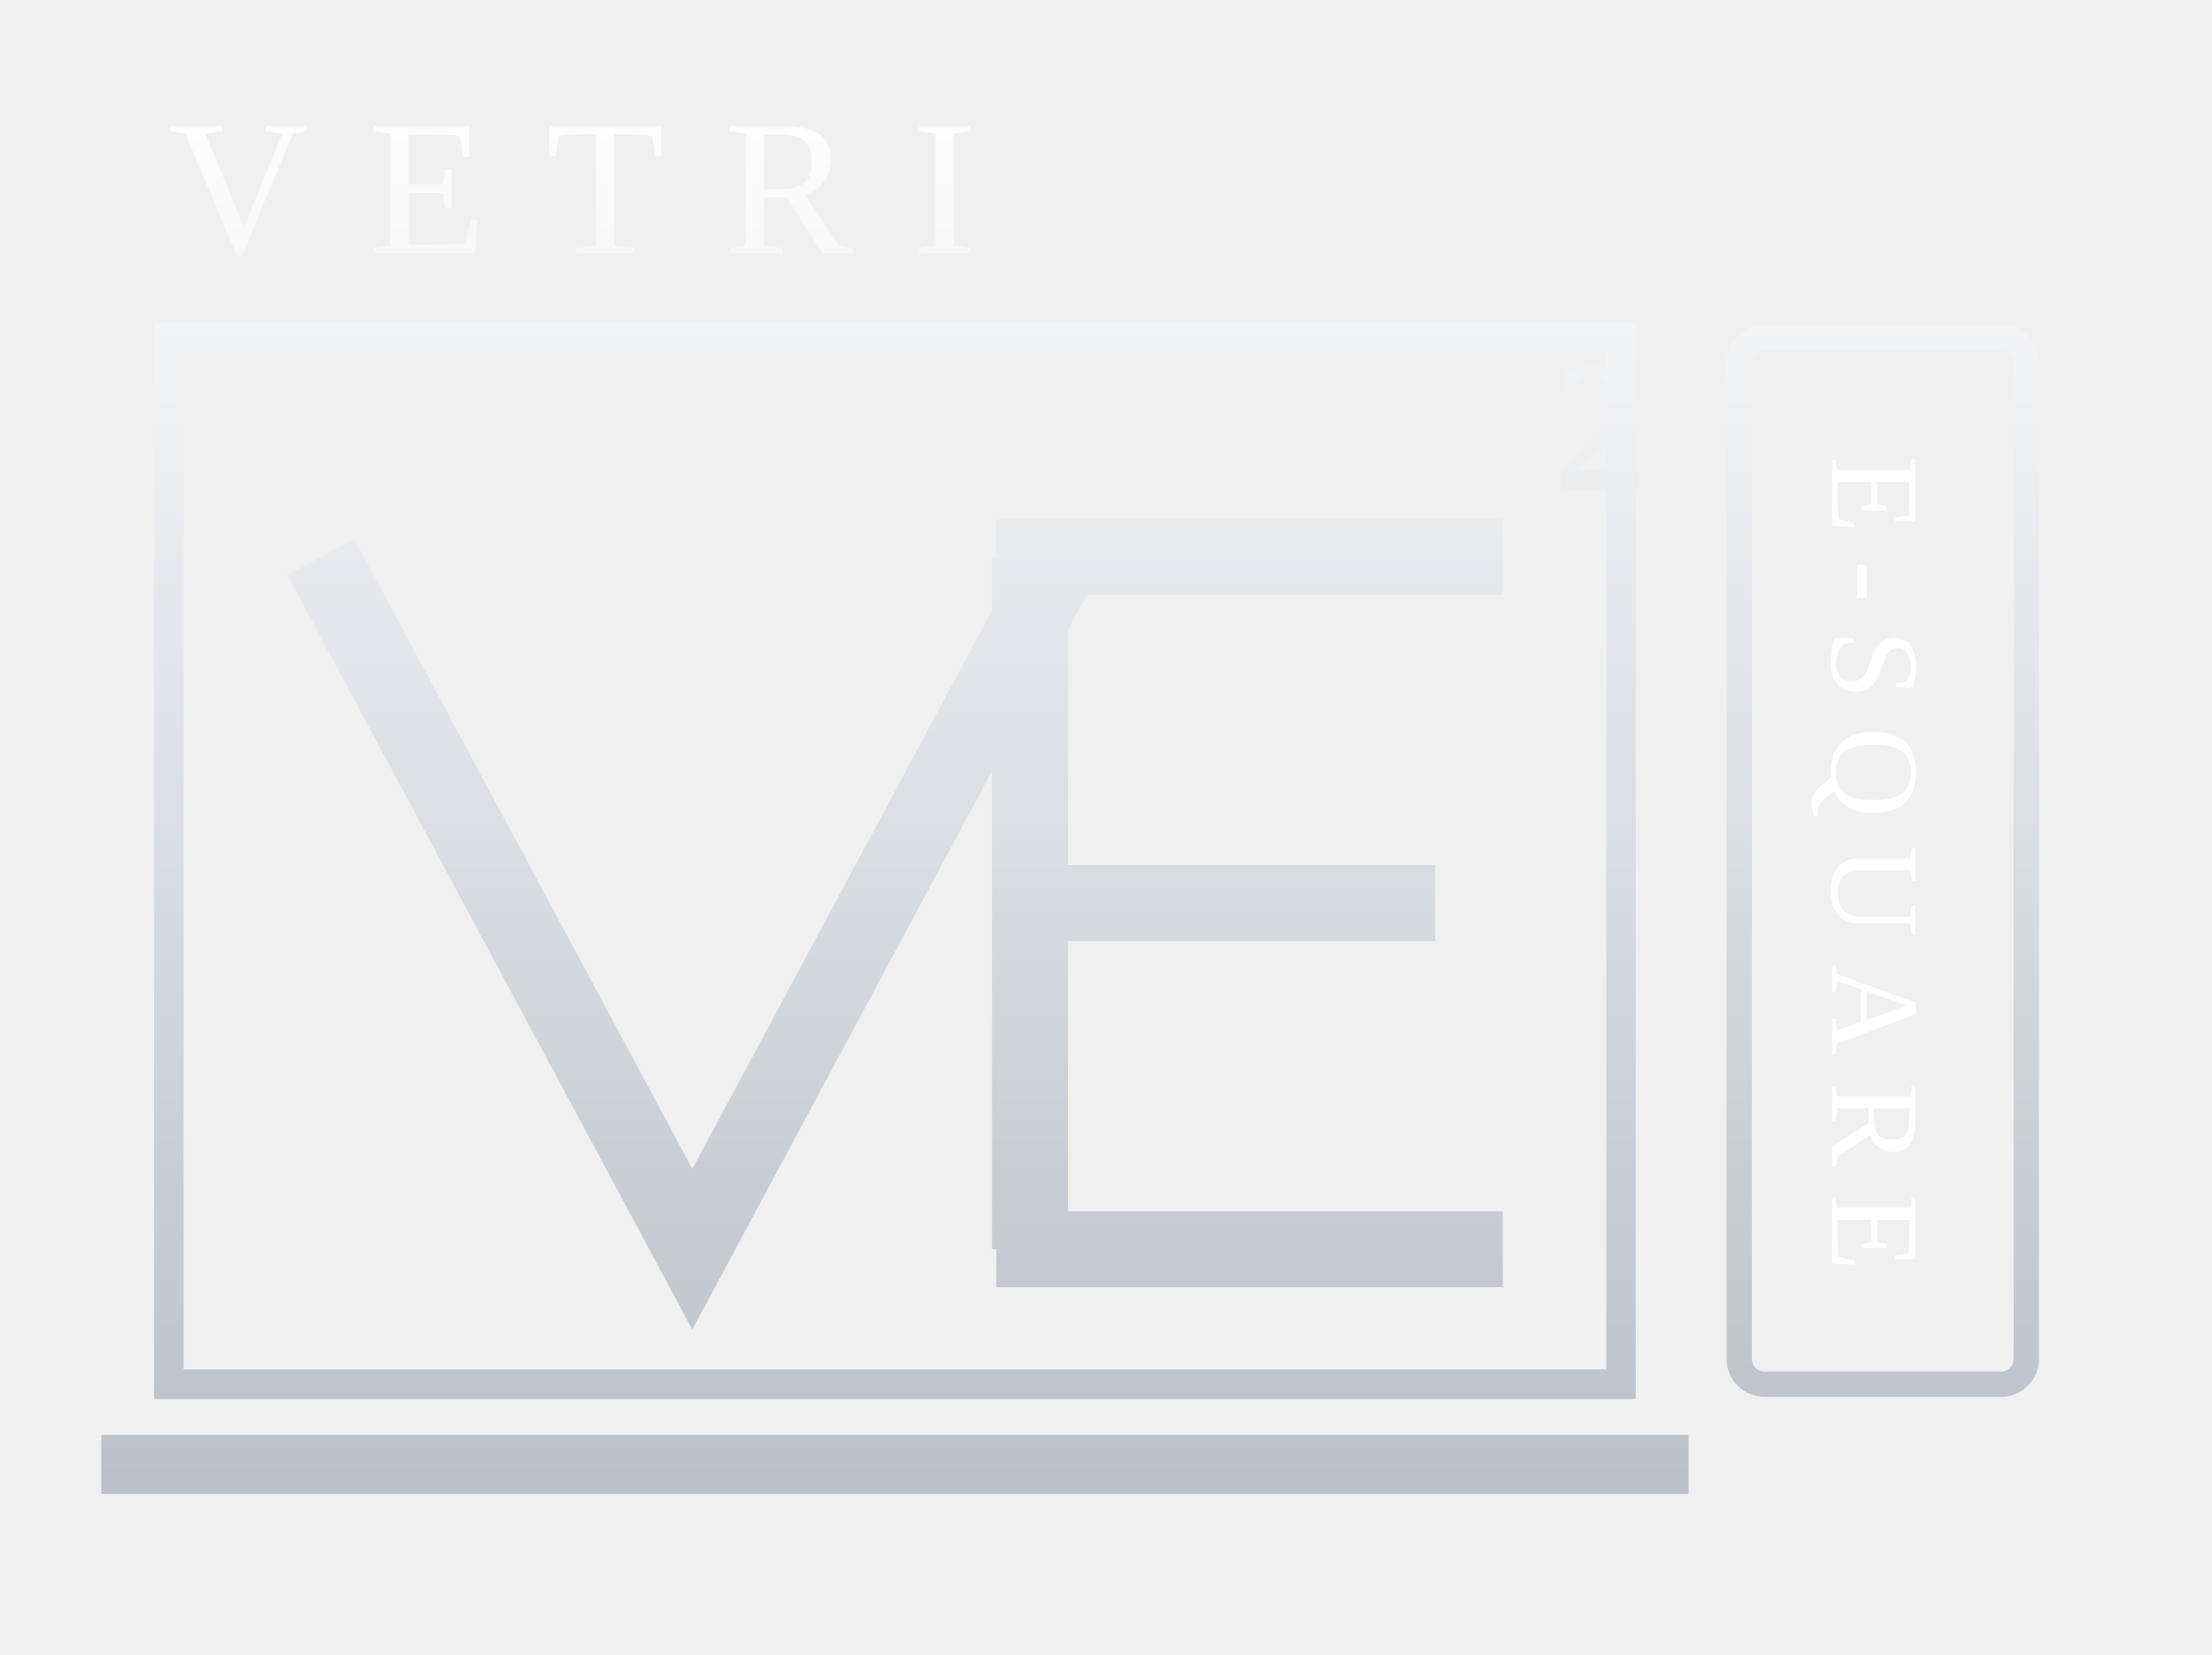
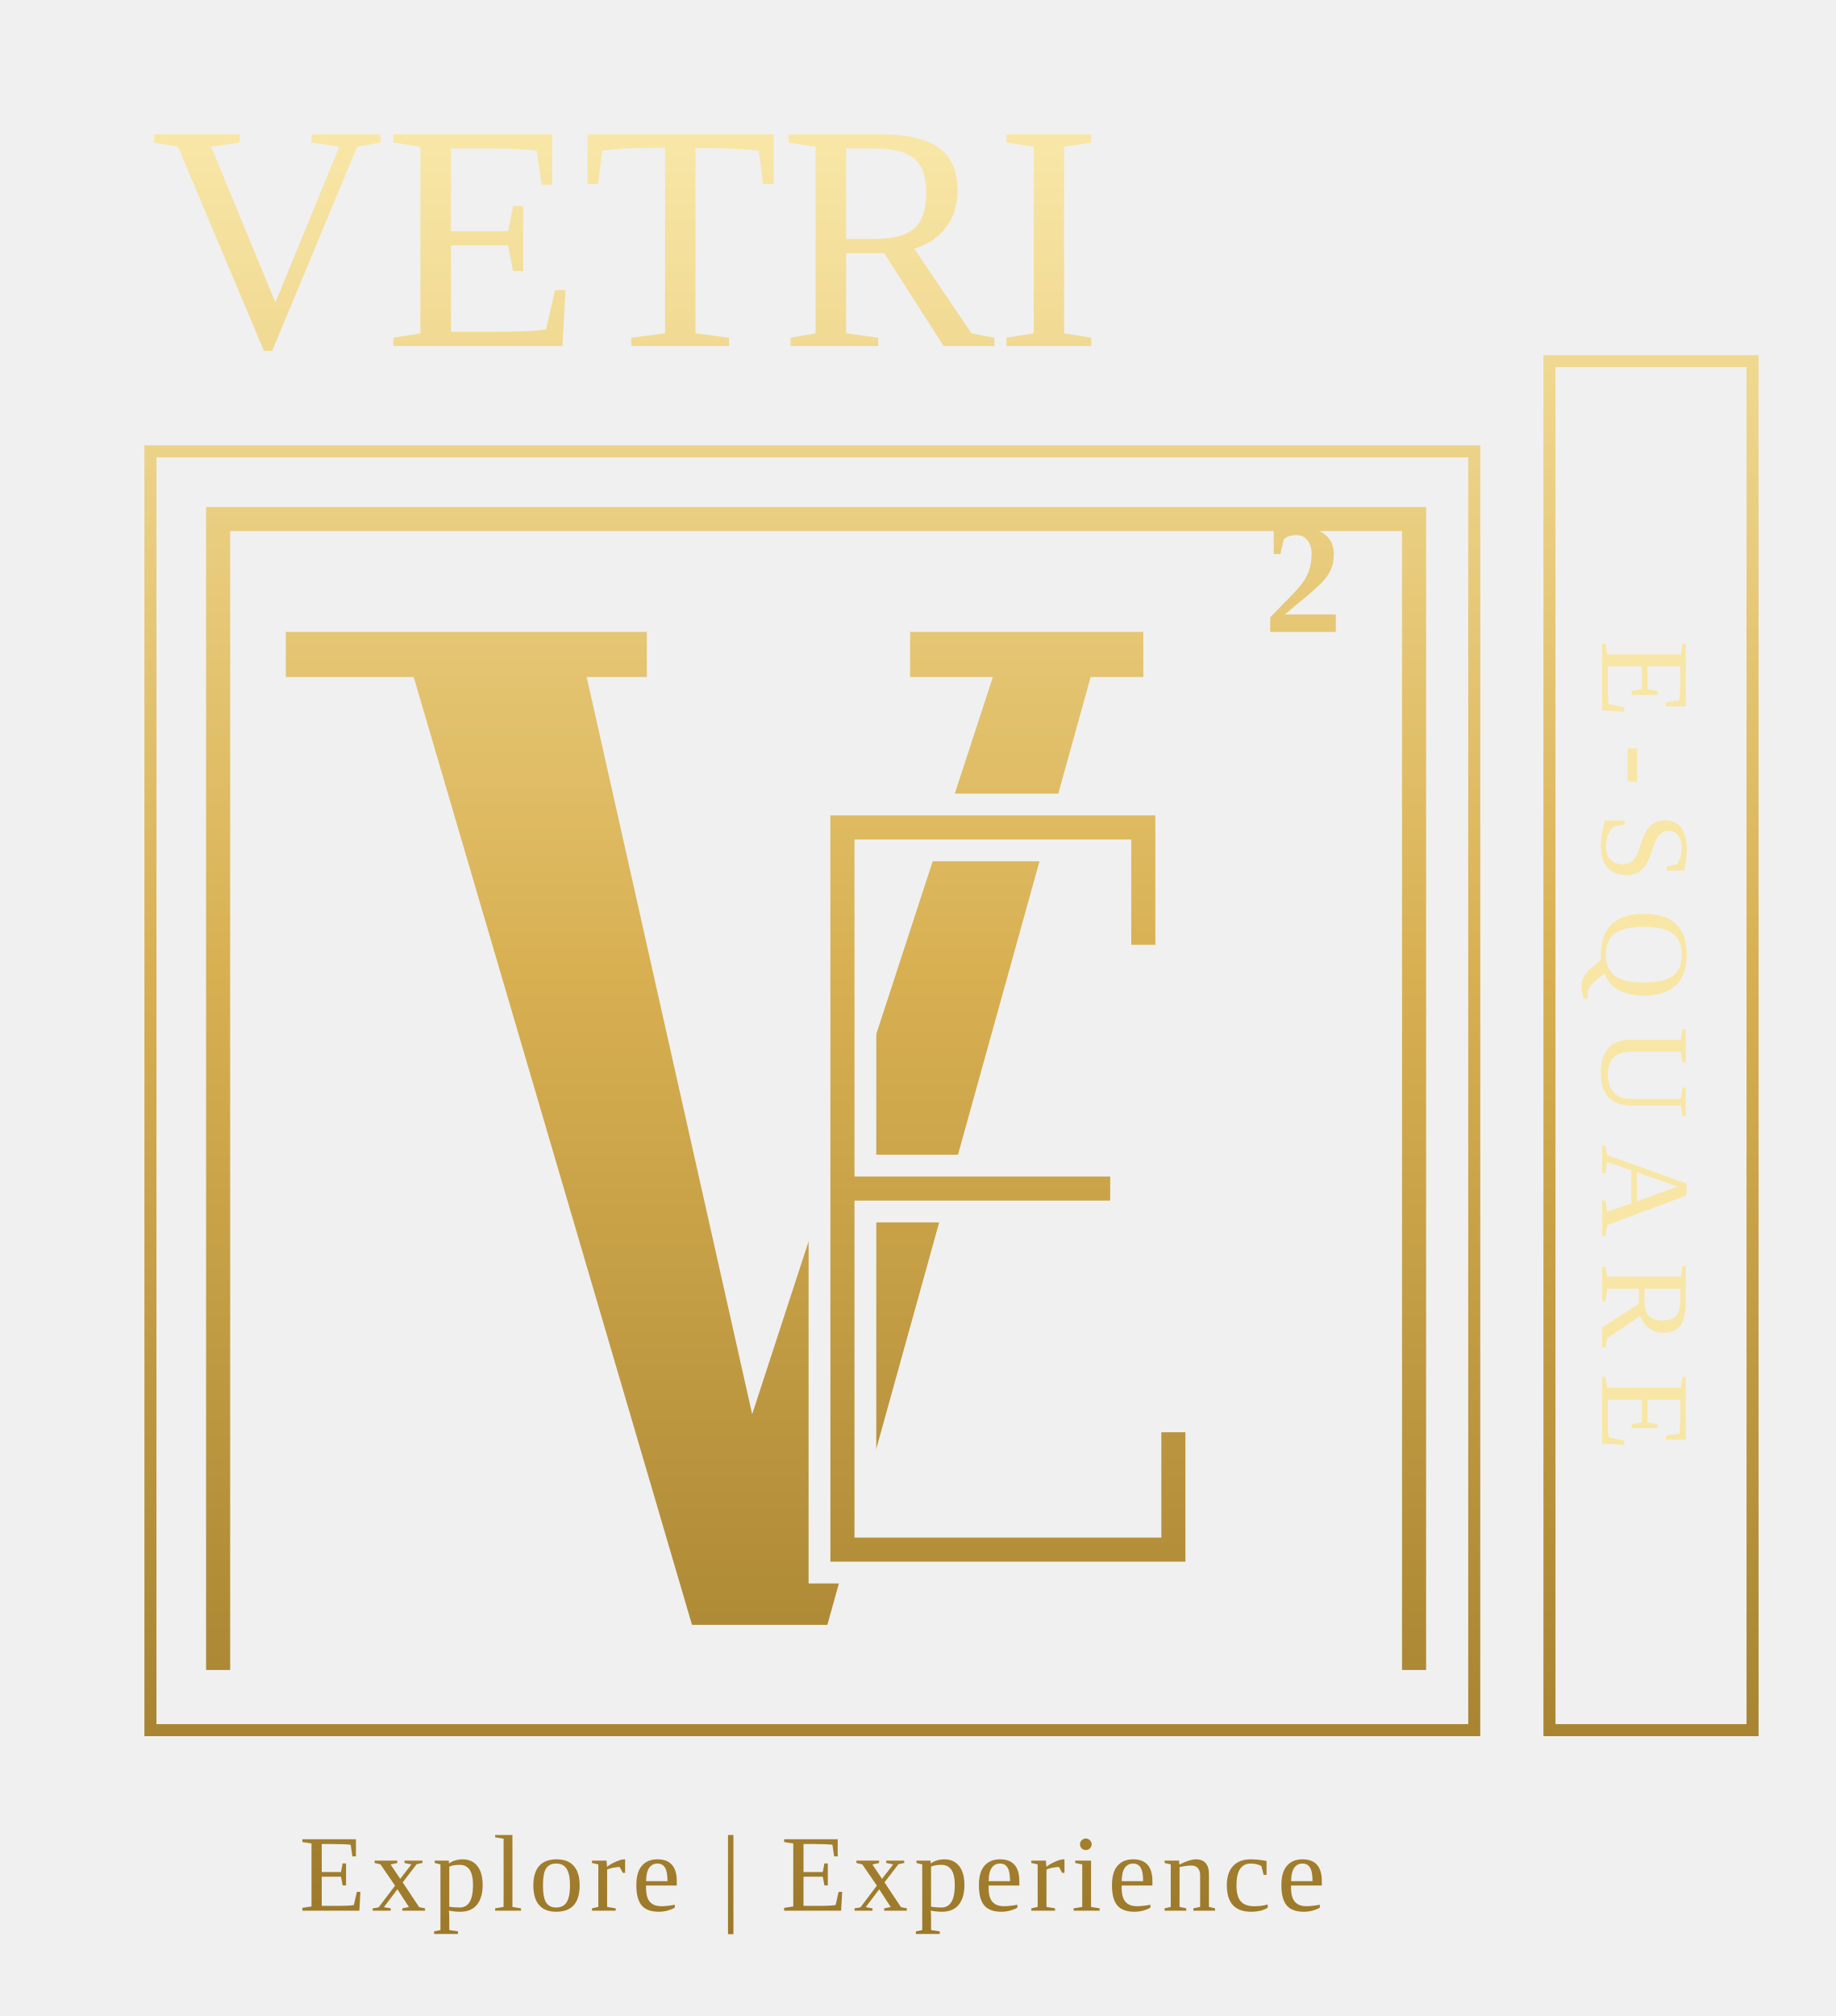
- <svg xmlns="http://www.w3.org/2000/svg" viewBox="0 0 262 196" role="img" aria-label="Vetri E-Square">
+ <svg xmlns="http://www.w3.org/2000/svg" viewBox="0 0 244 268" role="img" aria-label="Vetri E-Square">
  <defs>
-     <linearGradient id="vm" gradientUnits="userSpaceOnUse" x1="0" y1="10" x2="0" y2="180">
-       <stop offset="0" stop-color="#ffffff" />
-       <stop offset="1" stop-color="#b9bec6" />
+     <linearGradient id="gd" gradientUnits="userSpaceOnUse" x1="0" y1="20" x2="0" y2="262">
+       <stop offset="0" stop-color="#f8e6a6" />
+       <stop offset=".45" stop-color="#d8b052" />
+       <stop offset="1" stop-color="#9a7728" />
    </linearGradient>
+     <mask id="cut" maskUnits="userSpaceOnUse" x="0" y="0" width="244" height="268">
+       <rect width="244" height="268" fill="#fff" />
+       <path d="M112,110 H152 V124 M112,110 V206 M112,158 H146 M112,206 H156 V192" stroke="#000" stroke-width="9" fill="none" stroke-linecap="square" />
+     </mask>
  </defs>
-   <g fill="none" stroke="url(#vm)" stroke-linejoin="miter" stroke-linecap="butt">
-     <rect x="20" y="40" width="172" height="124" stroke-width="3.5" />
-     <rect x="12" y="170" width="188" height="7" fill="url(#vm)" stroke="none" />
-     <polyline points="38,66 82,148 126,66" stroke-width="9" />
-     <line x1="122" y1="66" x2="122" y2="148" stroke-width="9" />
-     <line x1="118" y1="66" x2="178" y2="66" stroke-width="9" />
-     <line x1="118" y1="107" x2="170" y2="107" stroke-width="9" />
-     <line x1="118" y1="148" x2="178" y2="148" stroke-width="9" />
-     <rect x="206" y="40" width="34" height="124" rx="3" stroke-width="3" />
+   <text x="20" y="46" font-family="Georgia,Times New Roman,serif" font-size="43" fill="url(#gd)" textLength="176" lengthAdjust="spacing">VETRI</text>
+   <g fill="none" stroke="url(#gd)">
+     <rect x="20" y="60" width="176" height="170" stroke-width="1.6" />
+     <path d="M29,222 V69 H188 V222" stroke-width="3.2" />
+     <rect x="206" y="48" width="27" height="182" stroke-width="1.6" />
  </g>
-   <g fill="url(#vm)" font-family="Georgia,Times New Roman,serif">
-     <text x="20" y="30" font-size="23" letter-spacing="7">VETRI</text>
-     <text x="184" y="58" font-size="22" font-weight="700">2</text>
-     <text transform="translate(217,54) rotate(90)" font-size="15" letter-spacing="3.2">E-SQUARE</text>
+   <path mask="url(#cut)" fill="url(#gd)" d="M38,84 H86 V90 H78 L100,188 L132,90 H121 V84 H152 V90 H145 L110,216 H92 L55,90 H38 Z" />
+   <g stroke-linecap="square" fill="none">
+     <path stroke="url(#gd)" stroke-width="3.2" d="M112,110 H152 V124 M112,110 V206 M112,158 H146 M112,206 H156 V192" />
  </g>
+   <text x="168" y="84" font-family="Georgia,Times New Roman,serif" font-size="21" font-weight="700" fill="url(#gd)">2</text>
+   <text transform="translate(213,139) rotate(90)" text-anchor="middle" font-family="Georgia,Times New Roman,serif" font-size="17" fill="url(#gd)" letter-spacing="3.4">E-SQUARE</text>
+   <text x="108" y="254" text-anchor="middle" font-family="Georgia,Times New Roman,serif" font-size="14.5" fill="url(#gd)" letter-spacing=".8">Explore | Experience</text>
</svg>
